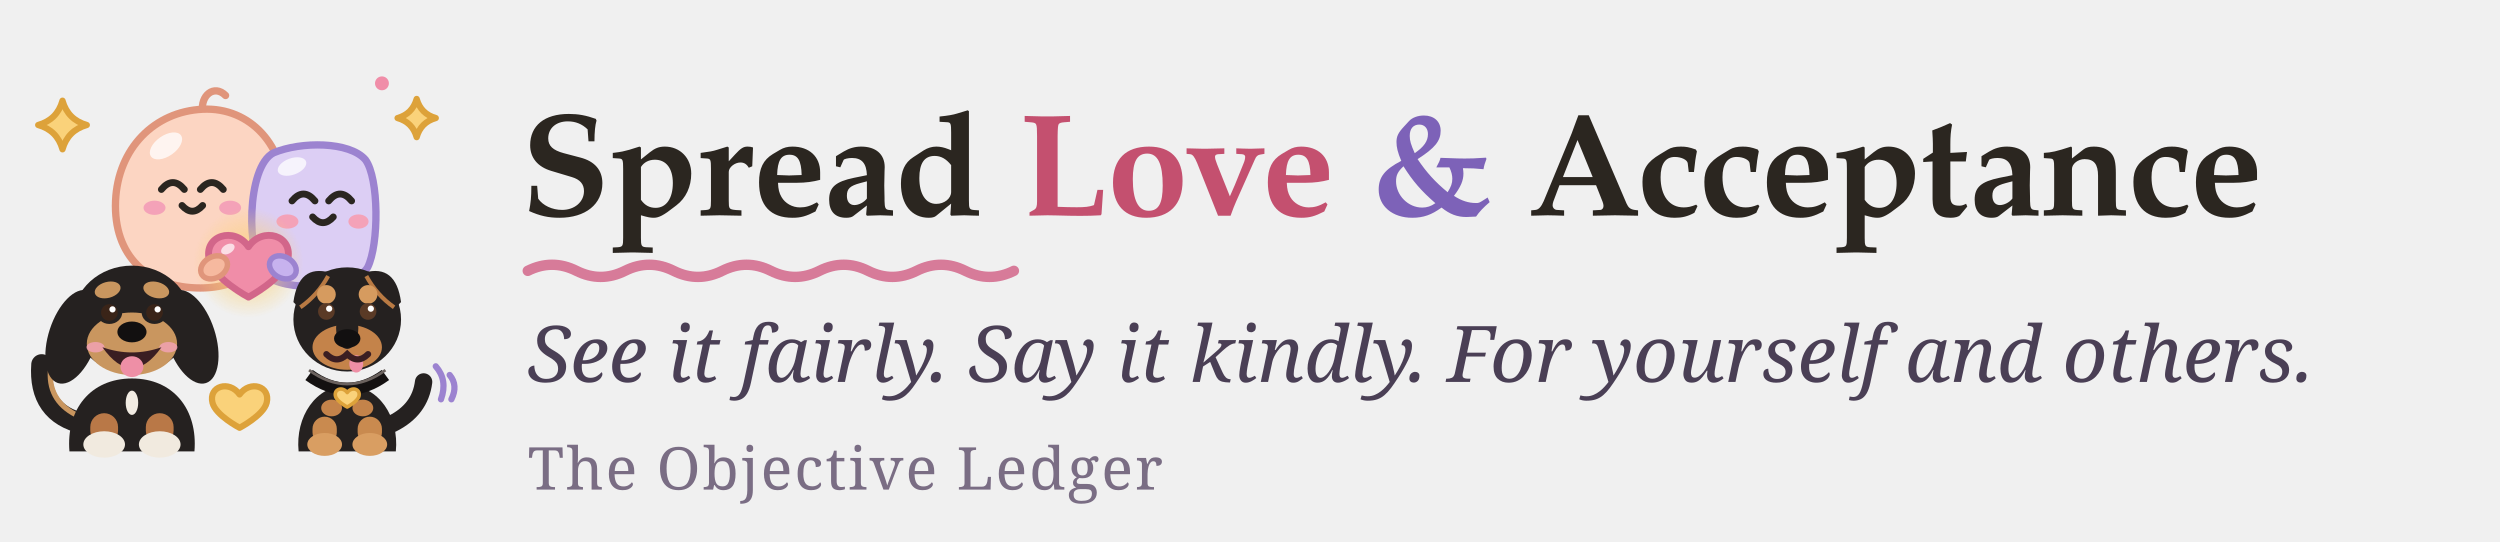
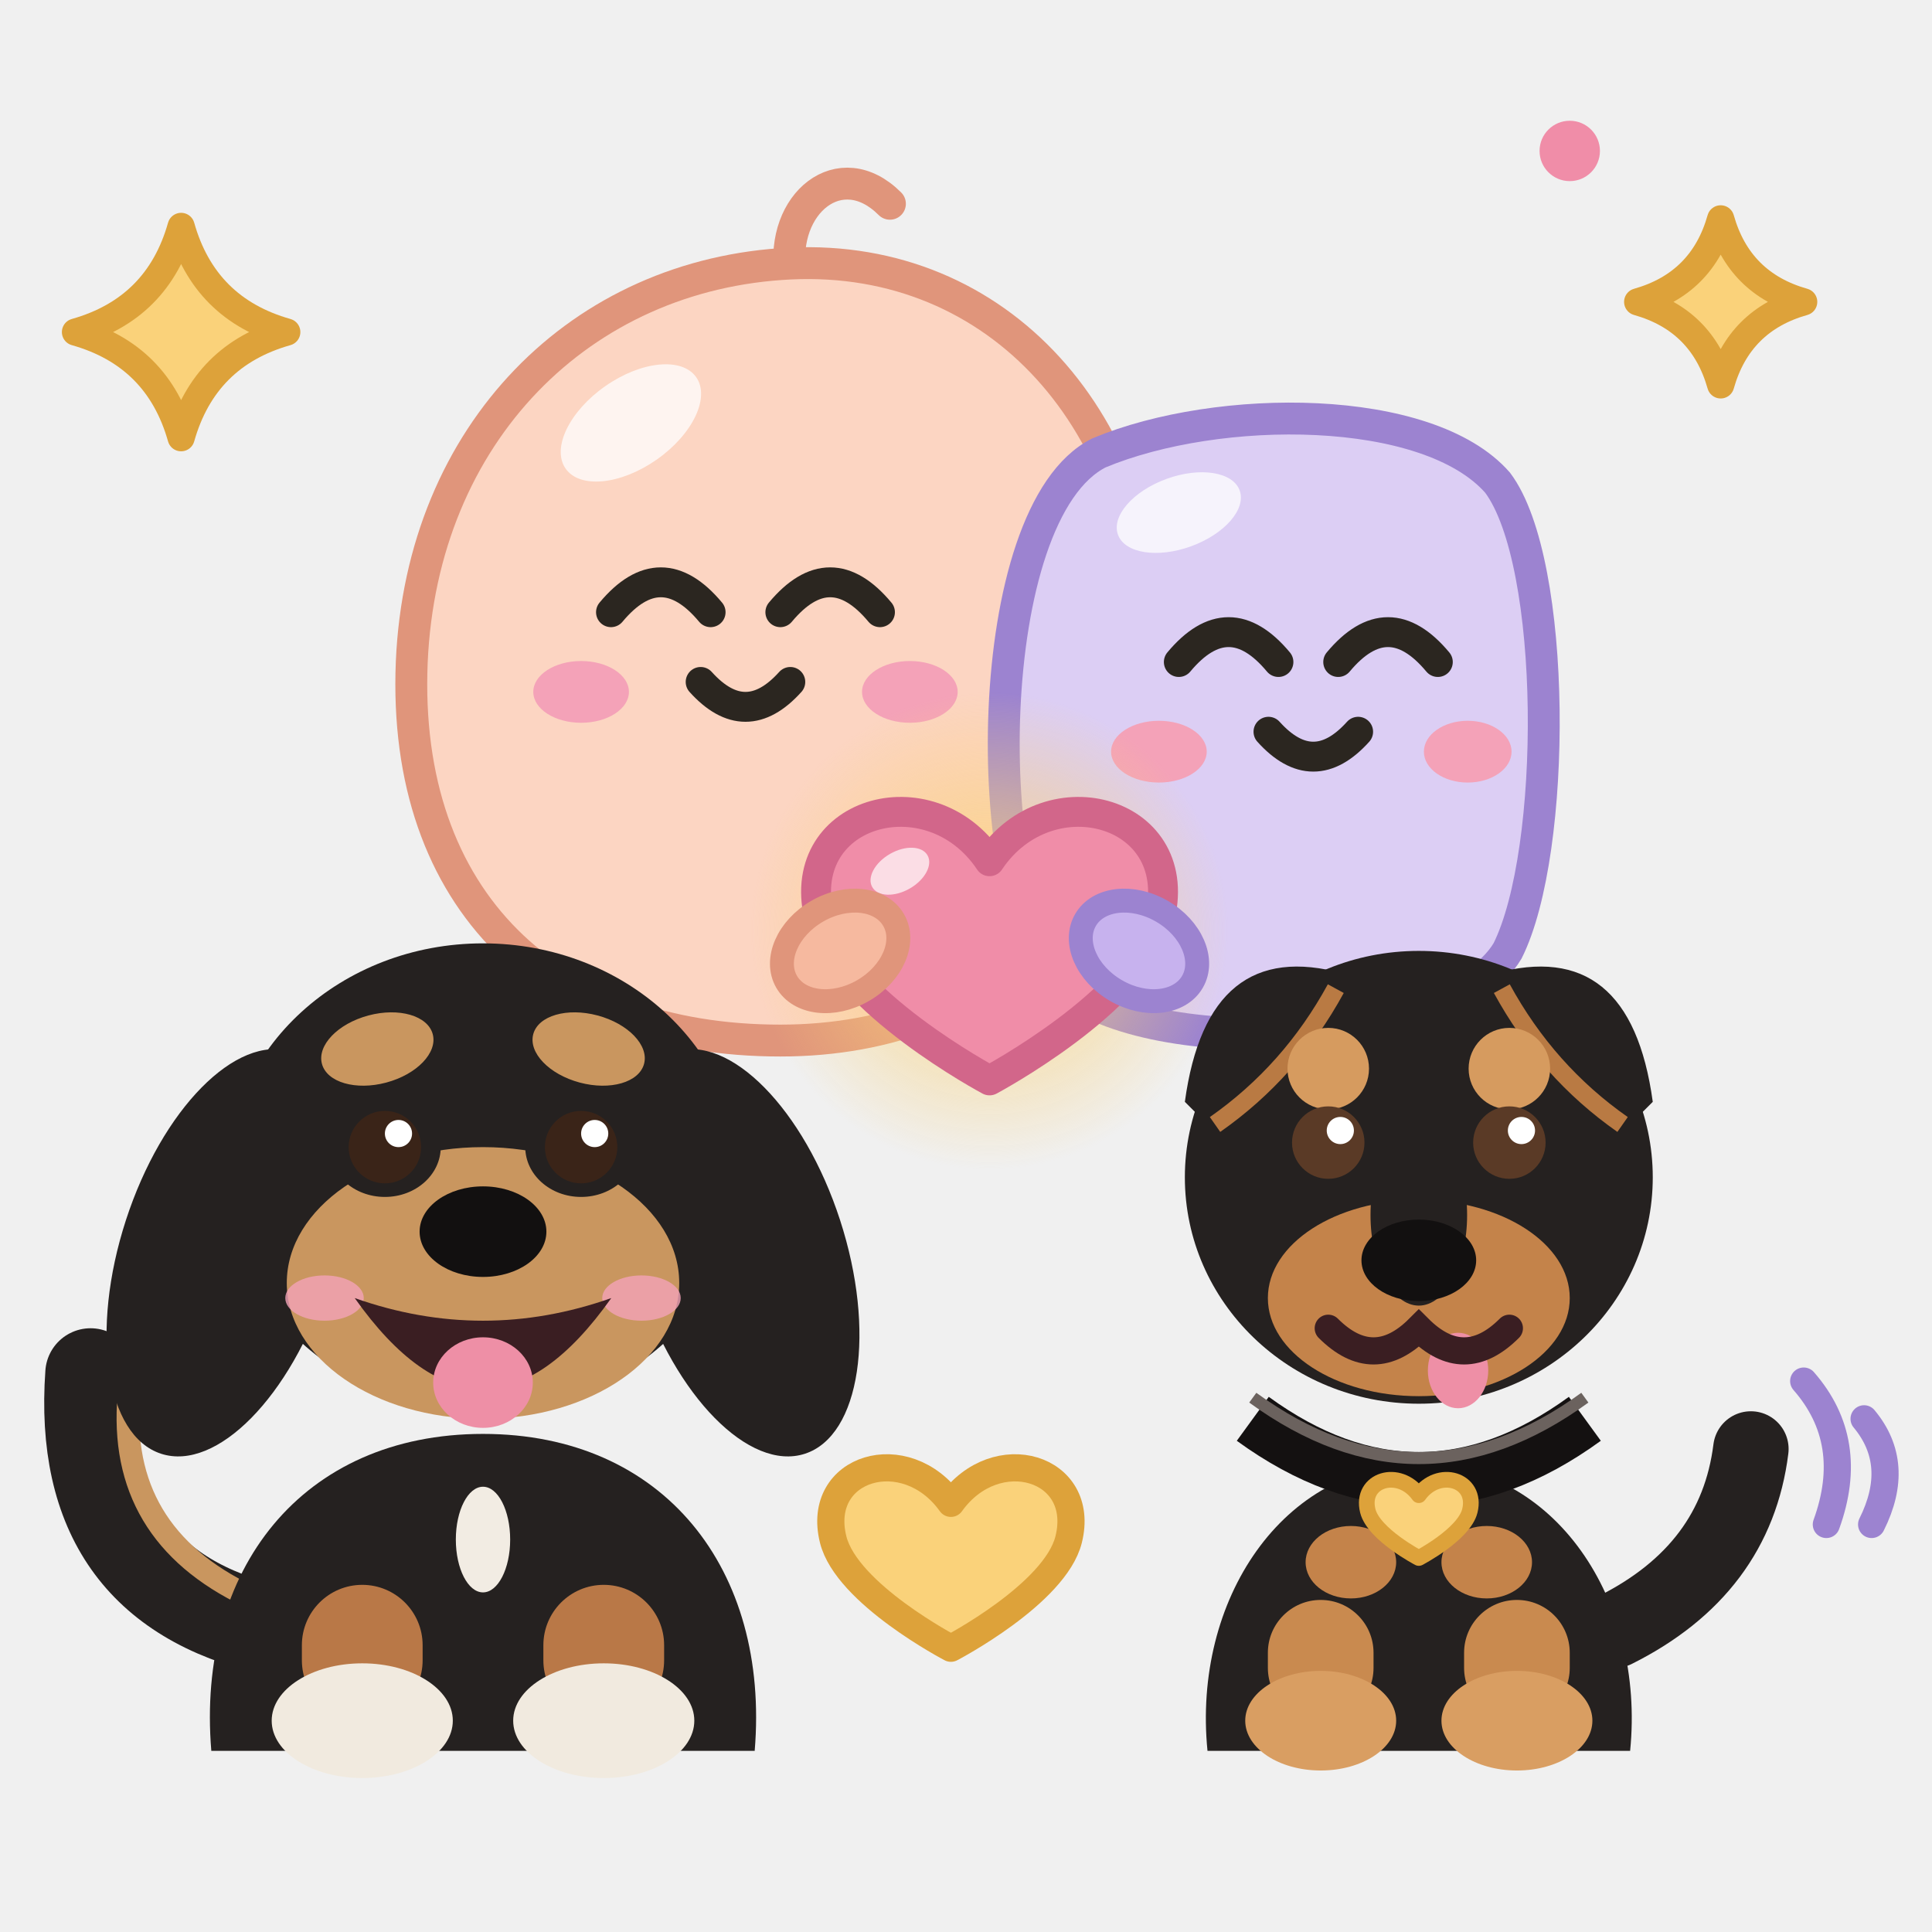
- <svg xmlns="http://www.w3.org/2000/svg" viewBox="0 0 720 156" width="720" height="156" role="img" aria-labelledby="t">
+ <svg xmlns="http://www.w3.org/2000/svg" viewBox="0 0 128 128" width="128" height="128" role="img" aria-labelledby="t">
  <style>.k{fill:#252120}.i{fill:none;stroke:#2B2620;stroke-width:3;stroke-linecap:round;stroke-linejoin:round}.c{fill:#F4A2B8}.w{fill:#fff}.t{fill:#C9965F}.s{fill:#C4834A}.n{fill:#121010}.m{fill:#3A1E22}.p{fill:#EE8FA6}.e{fill:#3A2418}.g{fill:#FAD27A;stroke:#DDA23A;stroke-linejoin:round}</style>
-   <g transform="translate(6 14)">
-     <defs>
-       <radialGradient id="gl">
-         <stop offset="0" stop-color="#FAD27A" stop-opacity=".9" />
-         <stop offset=".55" stop-color="#FAD27A" stop-opacity=".45" />
-         <stop offset="1" stop-color="#FAD27A" stop-opacity="0" />
-       </radialGradient>
-     </defs>
-     <g transform="translate(22 -3) scale(.66)">
-       <path d="M46 32c-1-7 5-12 10-7" fill="none" stroke="#E0957B" stroke-width="3.2" stroke-linecap="round" />
-       <path d="M46 31C67 30 82 47 82 70C82 94 67 109 45 109C22 109 7 95 8 71C9 48 25 32 46 31Z" fill="#FCD5C2" stroke="#E0957B" stroke-width="3.2" />
-       <ellipse cx="30" cy="47" rx="8" ry="4.5" transform="rotate(-35 30 47)" class="w" opacity=".75" />
-       <path d="M77 50C89 45 110 45 117 53C123 61 123 90 118 100C112 110 81 111 73 103C65 95 65 56 77 50Z" fill="#DCCEF4" stroke="#9C83D0" stroke-width="3.2" />
-       <ellipse cx="85" cy="56" rx="6.5" ry="3.6" transform="rotate(-20 85 56)" class="w" opacity=".75" />
-       <path class="i" d="M28 66q5-6 10 0M45 66q5-6 10 0M37 73q4.5 5 9 0M85 71q5-6 10 0M101 71q5-6 10 0M94 78q4.5 5 9 0" />
-       <ellipse class="c" cx="25" cy="74" rx="4.8" ry="3.1" />
-       <ellipse class="c" cx="58" cy="74" rx="4.8" ry="3.1" />
-       <ellipse class="c" cx="83" cy="80" rx="4.8" ry="3.1" />
-       <ellipse class="c" cx="114" cy="80" rx="4.4" ry="3.1" />
-       <circle cx="66" cy="98" r="24" fill="url(#gl)" />
-       <path d="M66 91C60 82 46 86 49 97C51 105 66 113 66 113S81 105 83 97C86 86 72 82 66 91Z" fill="#F08DA8" stroke="#D2668A" stroke-width="3" stroke-linejoin="round" />
-       <ellipse cx="57" cy="92" rx="3.2" ry="2" transform="rotate(-30 57 92)" class="w" opacity=".7" />
-       <ellipse cx="51" cy="100" rx="6.2" ry="4.6" transform="rotate(-30 51 100)" fill="#F6B99F" stroke="#E0957B" stroke-width="2.4" />
-       <ellipse cx="81" cy="100" rx="6.2" ry="4.6" transform="rotate(30 81 100)" fill="#C7B2EE" stroke="#9C83D0" stroke-width="2.4" />
-     </g>
-     <g transform="translate(32 78)">
-       <path d="M-14 30Q-27 27-26 13" fill="none" stroke="#252120" stroke-width="6" stroke-linecap="round" />
-       <path d="M-15 28Q-24 24-23.5 15" fill="none" stroke="#C9965F" stroke-width="1.5" stroke-linecap="round" />
-       <path class="k" d="M-18 38C-19 26-12 17 0 17S19 26 18 38Z" />
-       <rect x="-12" y="27" width="8" height="9" rx="4" fill="#B97847" />
-       <rect x="4" y="27" width="8" height="9" rx="4" fill="#B97847" />
-       <ellipse cx="-8" cy="36" rx="6" ry="3.8" fill="#F1EADF" />
-       <ellipse cx="8" cy="36" rx="6" ry="3.8" fill="#F1EADF" />
-       <ellipse cx="0" cy="24" rx="1.8" ry="3.5" fill="#F2ECE3" />
-       <ellipse class="k" cx="-17" cy="5" rx="7" ry="14" transform="rotate(18 -17 5)" />
-       <ellipse class="k" cx="17" cy="5" rx="7" ry="14" transform="rotate(-18 17 5)" />
-       <ellipse class="k" cx="0" cy="0" rx="17" ry="15.5" />
-       <ellipse cx="0" cy="7" rx="13" ry="9" class="t" />
-       <ellipse cx="-7" cy="-8.5" rx="3.8" ry="2.3" transform="rotate(-15 -7 -8.5)" class="t" />
-       <ellipse cx="7" cy="-8.5" rx="3.8" ry="2.3" transform="rotate(15 7 -8.5)" class="t" />
-       <ellipse class="k" cx="-6.5" cy="-2" rx="3.7" ry="3.3" />
-       <circle cx="-6.5" cy="-2" r="2.4" class="e" />
-       <circle class="w" cx="-5.6" cy="-2.9" r=".9" />
-       <ellipse class="k" cx="6.5" cy="-2" rx="3.7" ry="3.3" />
-       <circle cx="6.5" cy="-2" r="2.4" class="e" />
-       <circle class="w" cx="7.4" cy="-2.9" r=".9" />
-       <ellipse cx="0" cy="3.6" rx="4.2" ry="3" class="n" />
-       <ellipse class="c" cx="-10.5" cy="8" rx="2.6" ry="1.5" opacity=".8" />
-       <ellipse class="c" cx="10.5" cy="8" rx="2.6" ry="1.5" opacity=".8" />
-       <path d="M-8.5 8Q0 20 8.5 8Q0 11-8.5 8Z" class="m" />
-       <ellipse cx="0" cy="13.6" rx="3.3" ry="3" class="p" />
-     </g>
-     <g transform="translate(94 78)">
-       <path d="M13 30Q21 26 22 18" fill="none" stroke="#252120" stroke-width="5" stroke-linecap="round" />
-       <path d="M25.5 13.5q3.5 4 1.5 9.5M29.5 16q2.5 3 .5 7" fill="none" stroke="#9C83D0" stroke-width="1.8" stroke-linecap="round" />
-       <path class="k" d="M-14 38C-15 28-9 19 0 19S15 28 14 38Z" />
-       <ellipse cx="-4.5" cy="25.5" rx="3" ry="2.4" class="s" />
-       <ellipse cx="4.5" cy="25.5" rx="3" ry="2.4" class="s" />
-       <rect x="-10" y="28" width="7" height="8" rx="3.5" fill="#C98A4F" />
-       <rect x="3" y="28" width="7" height="8" rx="3.5" fill="#C98A4F" />
-       <ellipse cx="-6.5" cy="36" rx="5" ry="3.3" fill="#D99E62" />
-       <ellipse cx="6.5" cy="36" rx="5" ry="3.3" fill="#D99E62" />
-       <path d="M-11 16Q0 24 11 16" fill="none" stroke="#141111" stroke-width="3.6" />
-       <path d="M-11 14.6Q0 22.6 11 14.6" fill="none" stroke="#6B625E" stroke-width=".8" />
-       <path class="g" stroke-width="8" transform="translate(0 19.5) scale(0.13)" d="M0 12C-10-2-30 4-26 20-23 32 0 44 0 44S23 32 26 20C30 4 10-2 0 12Z" />
-       <ellipse class="k" cx="0" cy="0" rx="15.5" ry="15" />
-       <ellipse cx="0" cy="8" rx="10" ry="6.5" class="s" />
-       <ellipse class="k" cx="0" cy="2.5" rx="3.2" ry="6" />
-       <path class="k" d="M-15.5-5Q-14-16-5-13.5Q-8-7-13.5-3ZM15.5-5Q14-16 5-13.5Q8-7 13.5-3Z" />
-       <path d="M-13.5-3.5Q-8.5-7-5.5-12.5M13.5-3.5Q8.5-7 5.5-12.5" fill="none" stroke="#B97A43" stroke-width="1.2" />
-       <circle cx="-6" cy="-7.2" r="2.7" fill="#D69B5F" />
-       <circle cx="6" cy="-7.2" r="2.7" fill="#D69B5F" />
-       <circle cx="-6" cy="-2.3" r="2.4" fill="#5A3A26" />
-       <circle cx="6" cy="-2.3" r="2.4" fill="#5A3A26" />
-       <circle class="w" cx="-5.2" cy="-3.1" r=".9" />
-       <circle class="w" cx="6.8" cy="-3.1" r=".9" />
-       <ellipse cx="0" cy="5.5" rx="3.8" ry="2.7" class="n" />
-       <ellipse cx="2.6" cy="12.8" rx="2" ry="2.5" class="p" />
-       <path d="M-6 10q3 3 6 0q3 3 6 0" fill="none" stroke="#3A1E22" stroke-width="1.8" stroke-linecap="round" />
-     </g>
-     <path class="g" stroke-width="6" transform="translate(63 96) scale(0.3)" d="M0 12C-10-2-30 4-26 20-23 32 0 44 0 44S23 32 26 20C30 4 10-2 0 12Z" />
-     <path class="g" stroke-width="1.8" d="M12 15Q13.54 20.46 19 22Q13.54 23.54 12 29Q10.46 23.54 5 22Q10.46 20.46 12 15Z" />
-     <path class="g" stroke-width="1.8" d="M114 14.5Q115.21 18.79 119.5 20Q115.21 21.21 114 25.5Q112.79 21.21 108.5 20Q112.79 18.79 114 14.5Z" />
-     <circle cx="104" cy="10" r="2" fill="#F08DA8" />
+   <defs>
+     <radialGradient id="gl">
+       <stop offset="0" stop-color="#FAD27A" stop-opacity=".9" />
+       <stop offset=".55" stop-color="#FAD27A" stop-opacity=".45" />
+       <stop offset="1" stop-color="#FAD27A" stop-opacity="0" />
+     </radialGradient>
+   </defs>
+   <g transform="translate(22 -3) scale(.66)">
+     <path d="M46 32c-1-7 5-12 10-7" fill="none" stroke="#E0957B" stroke-width="3.2" stroke-linecap="round" />
+     <path d="M46 31C67 30 82 47 82 70C82 94 67 109 45 109C22 109 7 95 8 71C9 48 25 32 46 31Z" fill="#FCD5C2" stroke="#E0957B" stroke-width="3.2" />
+     <ellipse cx="30" cy="47" rx="8" ry="4.5" transform="rotate(-35 30 47)" class="w" opacity=".75" />
+     <path d="M77 50C89 45 110 45 117 53C123 61 123 90 118 100C112 110 81 111 73 103C65 95 65 56 77 50Z" fill="#DCCEF4" stroke="#9C83D0" stroke-width="3.2" />
+     <ellipse cx="85" cy="56" rx="6.5" ry="3.6" transform="rotate(-20 85 56)" class="w" opacity=".75" />
+     <path class="i" d="M28 66q5-6 10 0M45 66q5-6 10 0M37 73q4.5 5 9 0M85 71q5-6 10 0M101 71q5-6 10 0M94 78q4.5 5 9 0" />
+     <ellipse class="c" cx="25" cy="74" rx="4.8" ry="3.1" />
+     <ellipse class="c" cx="58" cy="74" rx="4.8" ry="3.1" />
+     <ellipse class="c" cx="83" cy="80" rx="4.8" ry="3.1" />
+     <ellipse class="c" cx="114" cy="80" rx="4.4" ry="3.1" />
+     <circle cx="66" cy="98" r="24" fill="url(#gl)" />
+     <path d="M66 91C60 82 46 86 49 97C51 105 66 113 66 113S81 105 83 97C86 86 72 82 66 91Z" fill="#F08DA8" stroke="#D2668A" stroke-width="3" stroke-linejoin="round" />
+     <ellipse cx="57" cy="92" rx="3.2" ry="2" transform="rotate(-30 57 92)" class="w" opacity=".7" />
+     <ellipse cx="51" cy="100" rx="6.2" ry="4.6" transform="rotate(-30 51 100)" fill="#F6B99F" stroke="#E0957B" stroke-width="2.4" />
+     <ellipse cx="81" cy="100" rx="6.2" ry="4.6" transform="rotate(30 81 100)" fill="#C7B2EE" stroke="#9C83D0" stroke-width="2.4" />
  </g>
-   <text x="150" y="62" text-anchor="start" font-family="Fraunces, 'Iowan Old Style', 'Palatino Linotype', Georgia, serif" font-weight="600" font-size="42" letter-spacing="-.4" fill="#2B2620">Spread <tspan fill="#C4506F">Love</tspan>
-     <tspan fill="#7D62B8">&amp;</tspan> Acceptance</text>
-   <path d="M152 78q7 -3.5 14 0q7 3.5 14 0q7 -3.5 14 0q7 3.5 14 0q7 -3.5 14 0q7 3.5 14 0q7 -3.5 14 0q7 3.5 14 0q7 -3.5 14 0q7 3.5 14 0" fill="none" stroke="#D2668A" stroke-width="3" stroke-linecap="round" opacity=".85" />
-   <text x="152" y="110" text-anchor="start" font-family="Lora, 'Iowan Old Style', Georgia, serif" font-style="italic" font-size="22.5" fill="#4A3F55">See it fairly. Say it kindly. For yourself and others.</text>
-   <text x="152" y="141" text-anchor="start" font-family="Lora, 'Iowan Old Style', Georgia, serif" font-size="17" letter-spacing=".6" fill="#7A6D84">The Objective Ledger</text>
+   <g transform="translate(32 78)">
+     <path d="M-14 30Q-27 27-26 13" fill="none" stroke="#252120" stroke-width="6" stroke-linecap="round" />
+     <path d="M-15 28Q-24 24-23.5 15" fill="none" stroke="#C9965F" stroke-width="1.5" stroke-linecap="round" />
+     <path class="k" d="M-18 38C-19 26-12 17 0 17S19 26 18 38Z" />
+     <rect x="-12" y="27" width="8" height="9" rx="4" fill="#B97847" />
+     <rect x="4" y="27" width="8" height="9" rx="4" fill="#B97847" />
+     <ellipse cx="-8" cy="36" rx="6" ry="3.8" fill="#F1EADF" />
+     <ellipse cx="8" cy="36" rx="6" ry="3.8" fill="#F1EADF" />
+     <ellipse cx="0" cy="24" rx="1.8" ry="3.5" fill="#F2ECE3" />
+     <ellipse class="k" cx="-17" cy="5" rx="7" ry="14" transform="rotate(18 -17 5)" />
+     <ellipse class="k" cx="17" cy="5" rx="7" ry="14" transform="rotate(-18 17 5)" />
+     <ellipse class="k" cx="0" cy="0" rx="17" ry="15.5" />
+     <ellipse cx="0" cy="7" rx="13" ry="9" class="t" />
+     <ellipse cx="-7" cy="-8.5" rx="3.8" ry="2.3" transform="rotate(-15 -7 -8.5)" class="t" />
+     <ellipse cx="7" cy="-8.5" rx="3.8" ry="2.3" transform="rotate(15 7 -8.5)" class="t" />
+     <ellipse class="k" cx="-6.5" cy="-2" rx="3.7" ry="3.3" />
+     <circle cx="-6.5" cy="-2" r="2.4" class="e" />
+     <circle class="w" cx="-5.6" cy="-2.9" r=".9" />
+     <ellipse class="k" cx="6.5" cy="-2" rx="3.7" ry="3.3" />
+     <circle cx="6.5" cy="-2" r="2.4" class="e" />
+     <circle class="w" cx="7.4" cy="-2.9" r=".9" />
+     <ellipse cx="0" cy="3.6" rx="4.2" ry="3" class="n" />
+     <ellipse class="c" cx="-10.5" cy="8" rx="2.6" ry="1.5" opacity=".8" />
+     <ellipse class="c" cx="10.5" cy="8" rx="2.6" ry="1.5" opacity=".8" />
+     <path d="M-8.5 8Q0 20 8.5 8Q0 11-8.5 8Z" class="m" />
+     <ellipse cx="0" cy="13.6" rx="3.3" ry="3" class="p" />
+   </g>
+   <g transform="translate(94 78)">
+     <path d="M13 30Q21 26 22 18" fill="none" stroke="#252120" stroke-width="5" stroke-linecap="round" />
+     <path d="M25.5 13.5q3.5 4 1.5 9.5M29.5 16q2.5 3 .5 7" fill="none" stroke="#9C83D0" stroke-width="1.8" stroke-linecap="round" />
+     <path class="k" d="M-14 38C-15 28-9 19 0 19S15 28 14 38Z" />
+     <ellipse cx="-4.5" cy="25.5" rx="3" ry="2.4" class="s" />
+     <ellipse cx="4.5" cy="25.5" rx="3" ry="2.4" class="s" />
+     <rect x="-10" y="28" width="7" height="8" rx="3.5" fill="#C98A4F" />
+     <rect x="3" y="28" width="7" height="8" rx="3.5" fill="#C98A4F" />
+     <ellipse cx="-6.5" cy="36" rx="5" ry="3.3" fill="#D99E62" />
+     <ellipse cx="6.5" cy="36" rx="5" ry="3.3" fill="#D99E62" />
+     <path d="M-11 16Q0 24 11 16" fill="none" stroke="#141111" stroke-width="3.6" />
+     <path d="M-11 14.6Q0 22.6 11 14.6" fill="none" stroke="#6B625E" stroke-width=".8" />
+     <path class="g" stroke-width="8" transform="translate(0 19.5) scale(0.13)" d="M0 12C-10-2-30 4-26 20-23 32 0 44 0 44S23 32 26 20C30 4 10-2 0 12Z" />
+     <ellipse class="k" cx="0" cy="0" rx="15.5" ry="15" />
+     <ellipse cx="0" cy="8" rx="10" ry="6.5" class="s" />
+     <ellipse class="k" cx="0" cy="2.5" rx="3.2" ry="6" />
+     <path class="k" d="M-15.5-5Q-14-16-5-13.5Q-8-7-13.5-3ZM15.5-5Q14-16 5-13.5Q8-7 13.5-3Z" />
+     <path d="M-13.5-3.5Q-8.5-7-5.5-12.5M13.5-3.5Q8.5-7 5.5-12.5" fill="none" stroke="#B97A43" stroke-width="1.2" />
+     <circle cx="-6" cy="-7.2" r="2.7" fill="#D69B5F" />
+     <circle cx="6" cy="-7.2" r="2.7" fill="#D69B5F" />
+     <circle cx="-6" cy="-2.3" r="2.4" fill="#5A3A26" />
+     <circle cx="6" cy="-2.3" r="2.4" fill="#5A3A26" />
+     <circle class="w" cx="-5.2" cy="-3.1" r=".9" />
+     <circle class="w" cx="6.8" cy="-3.1" r=".9" />
+     <ellipse cx="0" cy="5.5" rx="3.8" ry="2.7" class="n" />
+     <ellipse cx="2.6" cy="12.8" rx="2" ry="2.5" class="p" />
+     <path d="M-6 10q3 3 6 0q3 3 6 0" fill="none" stroke="#3A1E22" stroke-width="1.8" stroke-linecap="round" />
+   </g>
+   <path class="g" stroke-width="6" transform="translate(63 96) scale(0.3)" d="M0 12C-10-2-30 4-26 20-23 32 0 44 0 44S23 32 26 20C30 4 10-2 0 12Z" />
+   <path class="g" stroke-width="1.8" d="M12 15Q13.54 20.46 19 22Q13.54 23.54 12 29Q10.46 23.54 5 22Q10.46 20.46 12 15Z" />
+   <path class="g" stroke-width="1.8" d="M114 14.5Q115.21 18.79 119.5 20Q115.21 21.21 114 25.5Q112.79 21.21 108.5 20Q112.79 18.79 114 14.5Z" />
+   <circle cx="104" cy="10" r="2" fill="#F08DA8" />
</svg>
